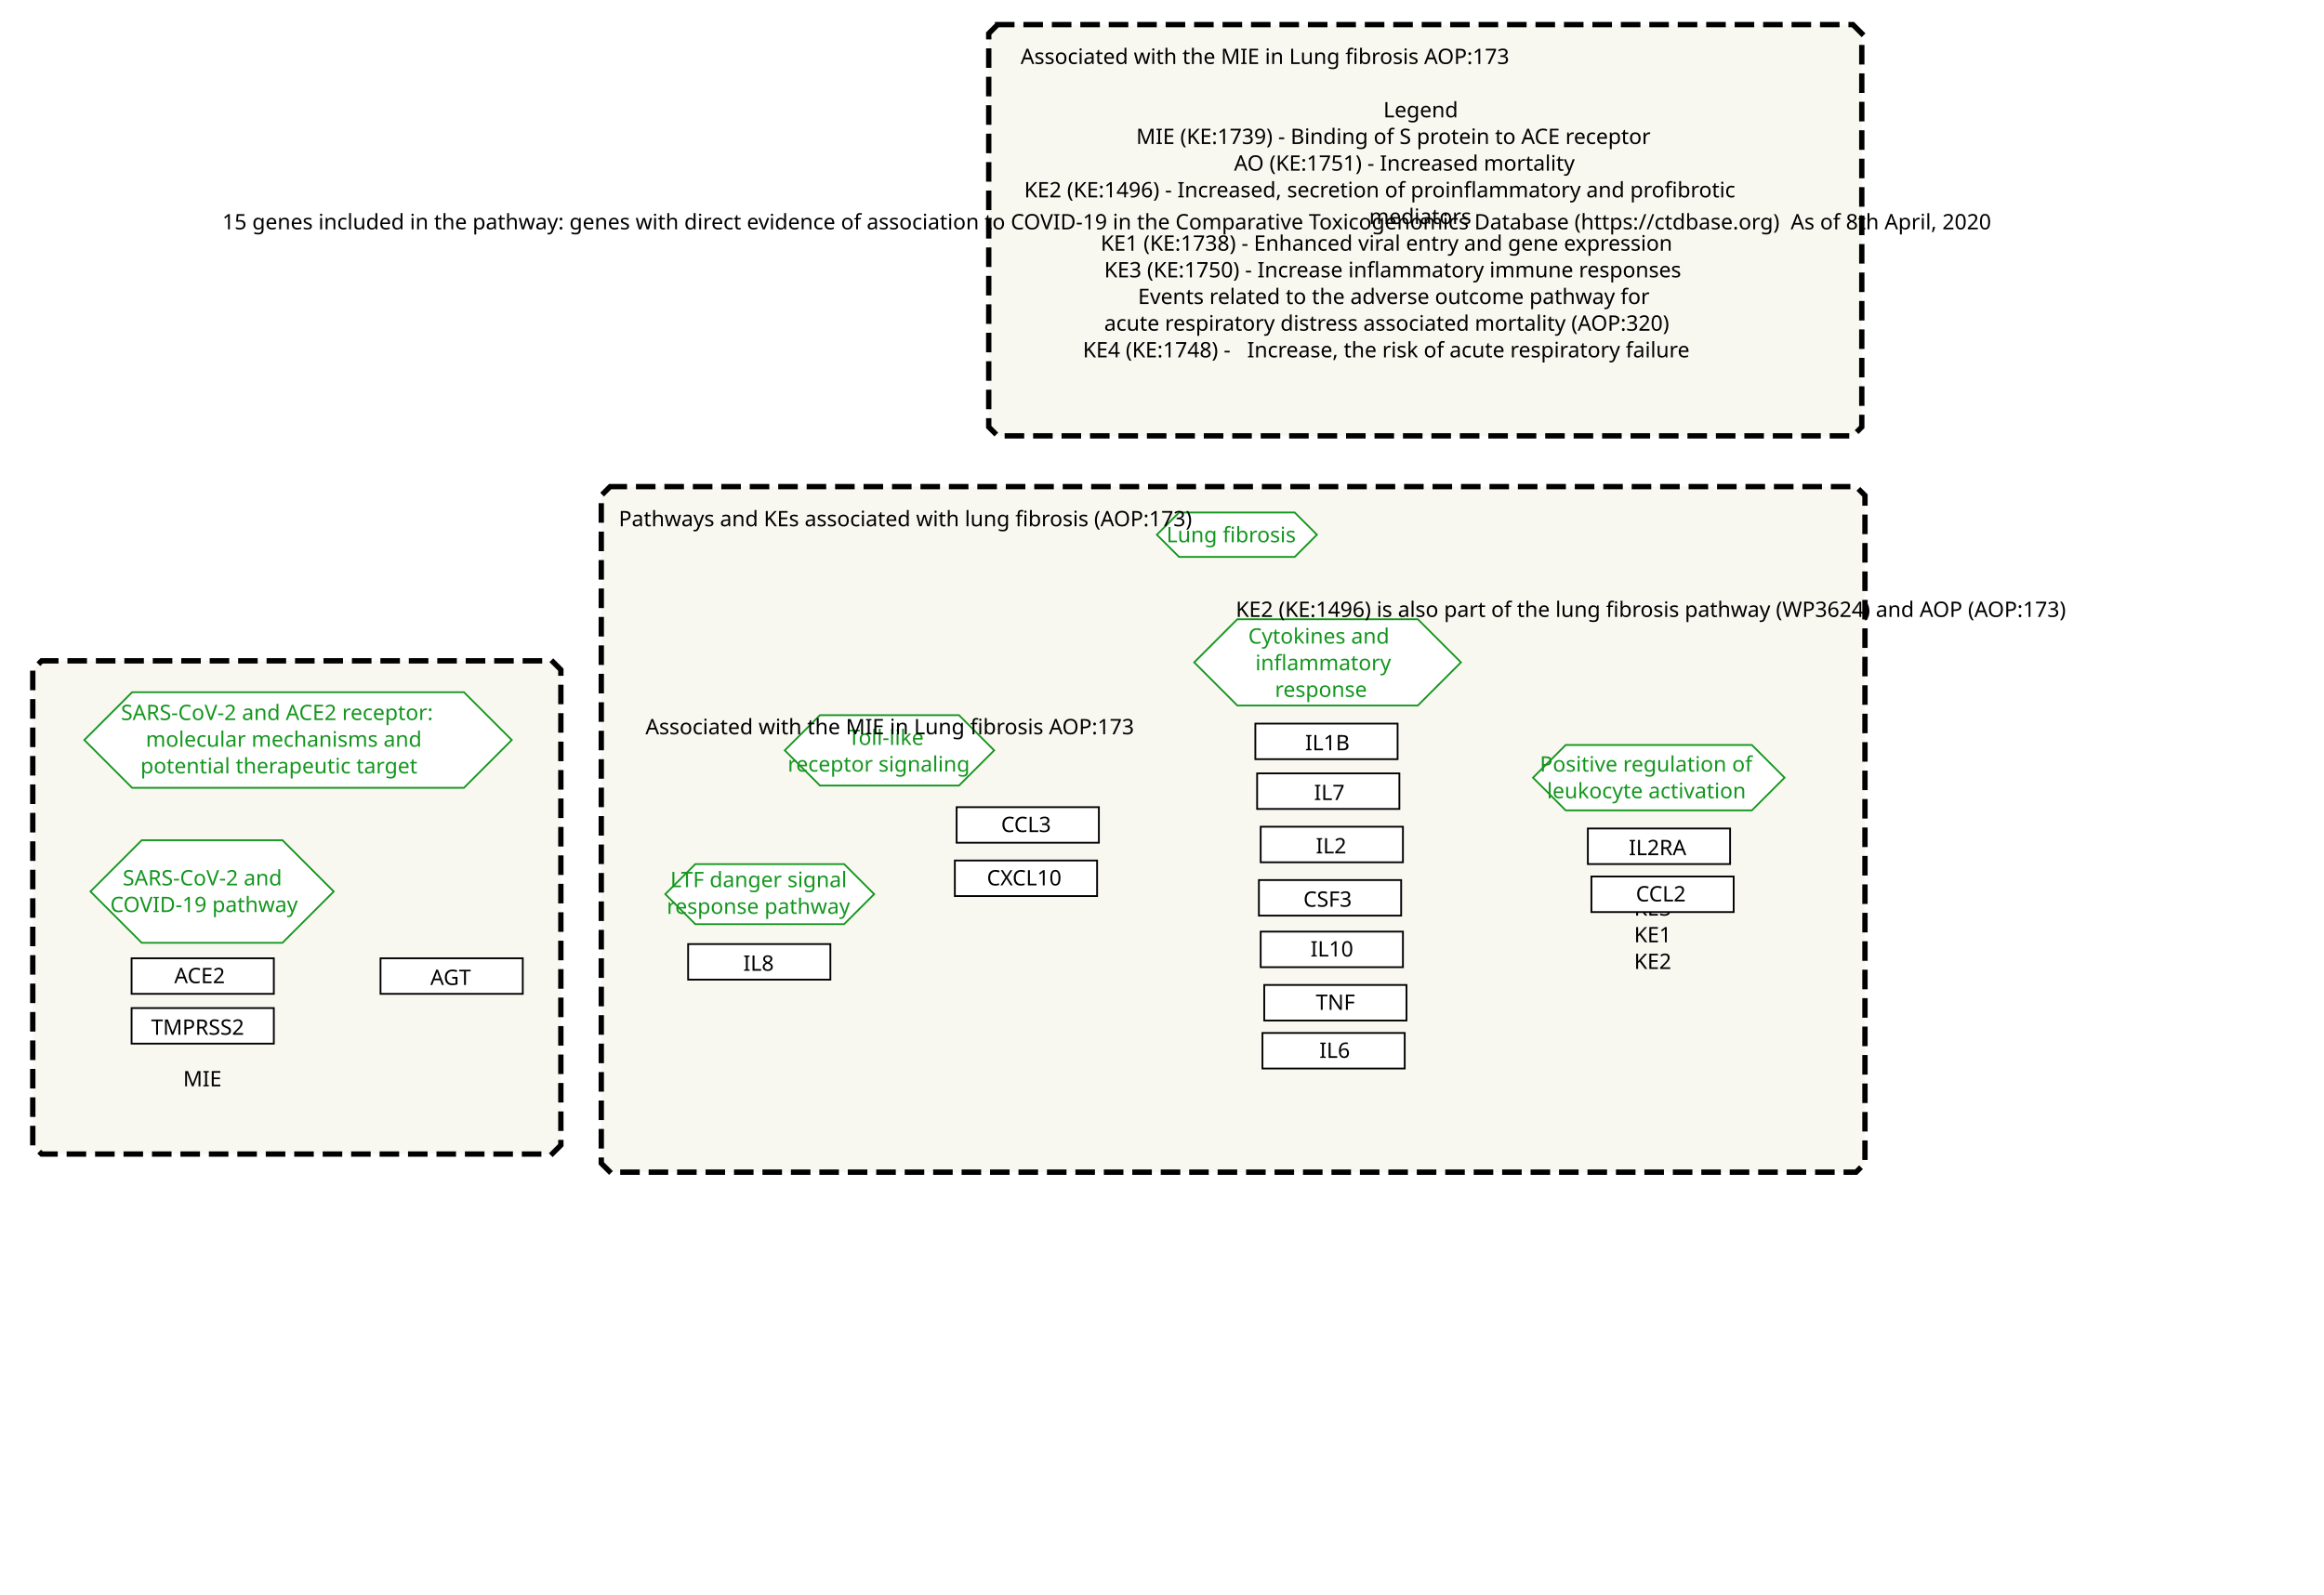
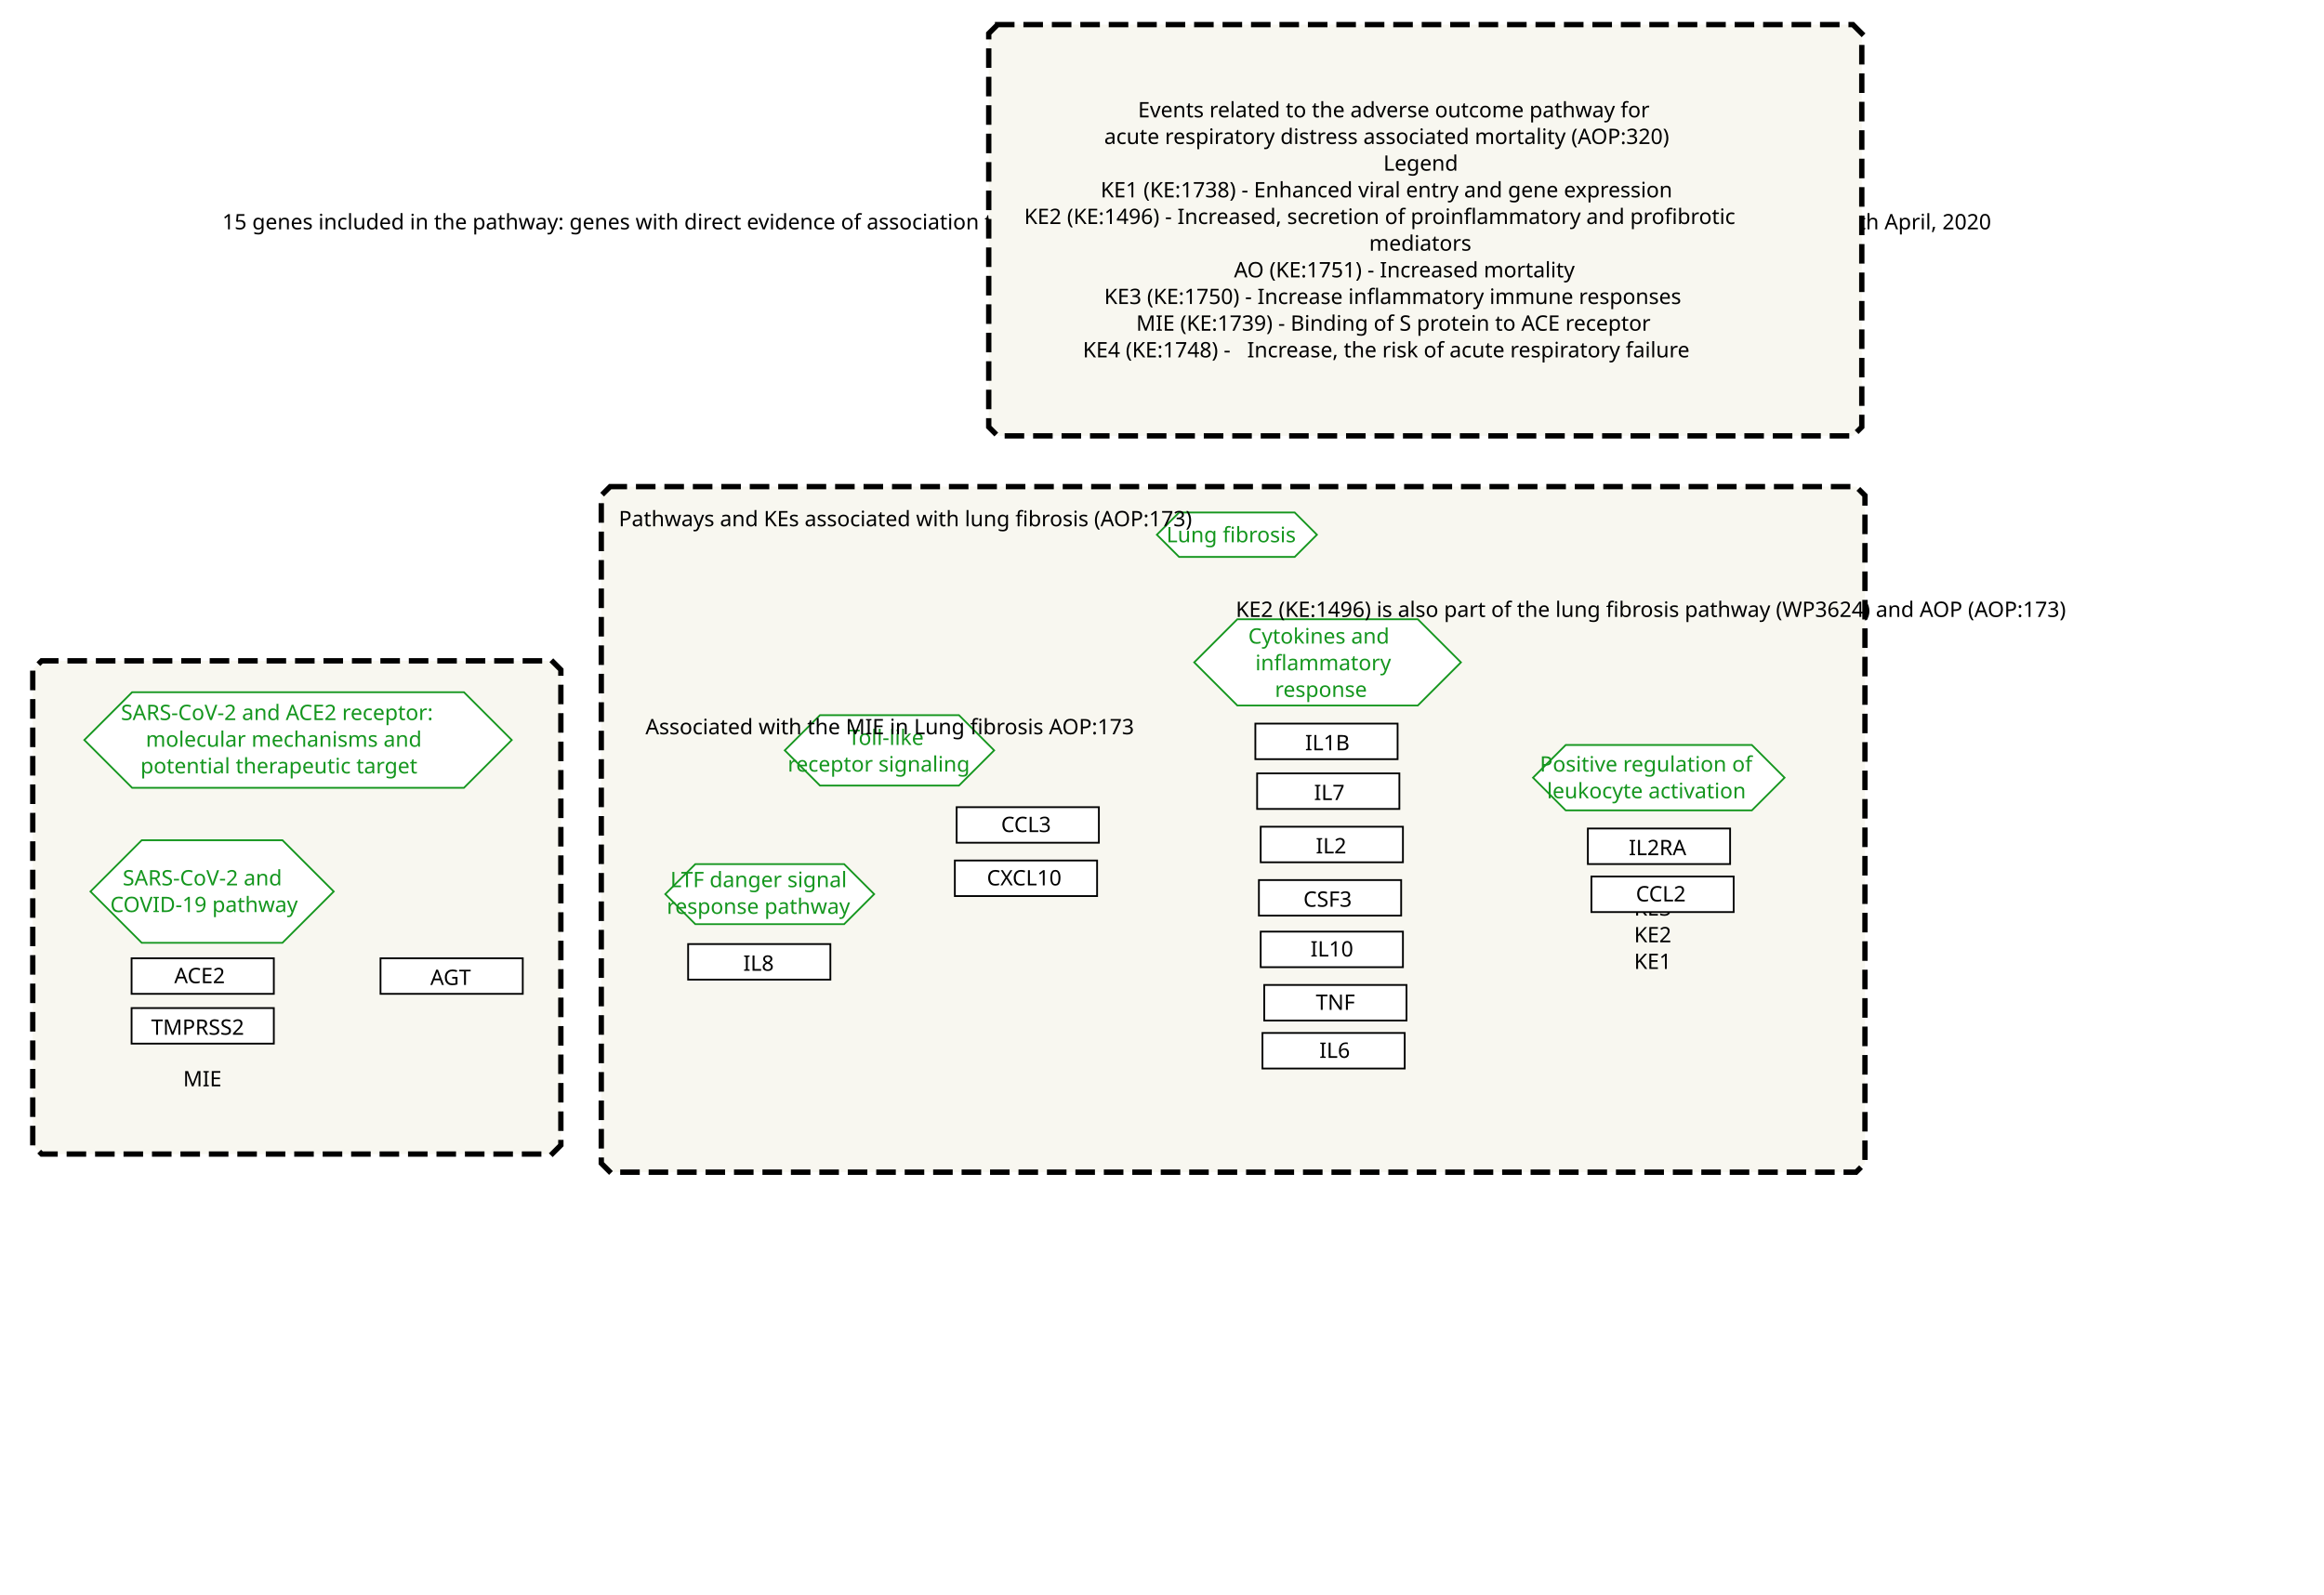
<svg xmlns="http://www.w3.org/2000/svg" fill-opacity="1" color-rendering="auto" color-interpolation="auto" text-rendering="auto" stroke="black" stroke-linecap="square" stroke-miterlimit="10" shape-rendering="auto" stroke-opacity="1" fill="black" stroke-dasharray="none" font-weight="normal" stroke-width="1" viewBox="0 0 1307 897" font-family="'Dialog'" font-style="normal" stroke-linejoin="miter" font-size="12px" stroke-dashoffset="0" image-rendering="auto">
  <defs id="genericDefs" />
  <g />
  <defs id="genericDefs" />
  <g>
    <g fill="white" text-rendering="geometricPrecision" color-interpolation="linearRGB" color-rendering="optimizeQuality" stroke="white" image-rendering="optimizeQuality">
      <rect x="-1" width="1309" height="899" y="-1" stroke="none" />
      <path fill="none" d="M710.581 591.189 L669.155 591.189 L669.155 541.656 L573.213 541.656" stroke="black" />
      <path fill="black" d="M696.723 596.929 L710.581 591.189 L696.723 585.448 Z" stroke="none" />
      <path fill="none" d="M563.213 541.656 L467.272 541.656" stroke="black" />
      <path fill="black" d="M481.13 535.916 L467.272 541.656 L481.13 547.397 Z" stroke="none" />
      <rect x="563.213" width="10" height="10" y="536.656" transform="translate(568.2132,541.6563) rotate(180) translate(-568.2132,-541.6563)" stroke="none" />
      <rect x="563.213" y="536.656" transform="translate(568.2132,541.6563) rotate(180) translate(-568.2132,-541.6563)" fill="none" width="10" height="10" stroke="black" />
    </g>
    <g font-size="10px" text-rendering="geometricPrecision" image-rendering="optimizeQuality" color-rendering="optimizeQuality" font-family="sans-serif" color-interpolation="linearRGB" font-weight="bold">
      <text x="565" xml:space="preserve" y="545" stroke="none">?</text>
      <path fill="none" d="M790.581 591.189 L828.155 591.189 L828.155 503.285 L856.713 503.285" />
      <path d="M804.439 585.448 L790.581 591.189 L804.439 596.929 Z" stroke="none" />
      <path fill="none" d="M866.713 503.285 L895.271 503.285" />
      <path d="M881.413 509.025 L895.271 503.285 L881.413 497.544 Z" stroke="none" />
    </g>
    <g fill="white" text-rendering="geometricPrecision" color-interpolation="linearRGB" color-rendering="optimizeQuality" stroke="white" image-rendering="optimizeQuality">
      <rect x="856.713" width="10" height="10" y="498.285" stroke="none" />
      <rect fill="none" x="856.713" width="10" height="10" y="498.285" stroke="black" />
    </g>
    <g font-size="10px" text-rendering="geometricPrecision" image-rendering="optimizeQuality" color-rendering="optimizeQuality" font-family="sans-serif" color-interpolation="linearRGB" font-weight="bold">
      <text x="858" xml:space="preserve" y="507" stroke="none">?</text>
      <path fill="none" d="M467.272 541.656 L511.622 541.656 L511.622 494.143 L519.621 494.143" />
      <path d="M481.13 535.916 L467.272 541.656 L481.13 547.397 Z" stroke="none" />
      <path fill="none" d="M529.621 494.143 L537.621 494.143" />
      <path d="M523.763 499.883 L537.621 494.143 L523.763 488.402 Z" stroke="none" />
    </g>
    <g fill="white" text-rendering="geometricPrecision" color-interpolation="linearRGB" color-rendering="optimizeQuality" stroke="white" image-rendering="optimizeQuality">
      <rect x="519.621" width="10" height="10" y="489.143" stroke="none" />
      <rect fill="none" x="519.621" width="10" height="10" y="489.143" stroke="black" />
    </g>
    <g font-size="10px" text-rendering="geometricPrecision" image-rendering="optimizeQuality" color-rendering="optimizeQuality" font-family="sans-serif" color-interpolation="linearRGB" font-weight="bold">
      <text x="521" xml:space="preserve" y="498" stroke="none">?</text>
      <path fill="none" d="M467.272 541.656 L511.155 541.656 L511.155 464.23 L519.713 464.23" />
      <path d="M481.13 535.916 L467.272 541.656 L481.13 547.397 Z" stroke="none" />
      <path fill="none" d="M529.713 464.23 L538.271 464.23" />
      <path d="M524.413 469.971 L538.271 464.23 L524.413 458.49 Z" stroke="none" />
    </g>
    <g fill="white" text-rendering="geometricPrecision" color-interpolation="linearRGB" color-rendering="optimizeQuality" stroke="white" image-rendering="optimizeQuality">
      <rect x="519.713" width="10" height="10" y="459.23" stroke="none" />
      <rect fill="none" x="519.713" width="10" height="10" y="459.23" stroke="black" />
    </g>
    <g font-size="10px" text-rendering="geometricPrecision" image-rendering="optimizeQuality" color-rendering="optimizeQuality" font-family="sans-serif" color-interpolation="linearRGB" font-weight="bold">
      <text x="521" xml:space="preserve" y="468" stroke="none">?</text>
      <path fill="none" d="M789.26 475.793 L836.26 476.167" />
      <path d="M803.163 470.163 L789.26 475.793 L803.072 481.644 Z" stroke="none" />
      <path fill="none" d="M846.26 476.247 L893.26 476.62" />
      <path d="M879.356 482.25 L893.26 476.62 L879.448 470.77 Z" stroke="none" />
    </g>
    <g transform="translate(841.2599,476.2069) rotate(0.4557) translate(-841.2599,-476.2069)" fill="white" text-rendering="geometricPrecision" color-rendering="optimizeQuality" image-rendering="optimizeQuality" color-interpolation="linearRGB" stroke="white">
      <rect x="836.26" width="10" height="10" y="471.207" stroke="none" />
      <rect fill="none" x="836.26" width="10" height="10" y="471.207" stroke="black" />
    </g>
    <g font-size="10px" text-rendering="geometricPrecision" image-rendering="optimizeQuality" color-rendering="optimizeQuality" font-family="sans-serif" color-interpolation="linearRGB" font-weight="bold">
      <text x="838" xml:space="preserve" y="480" stroke="none">?</text>
    </g>
    <g fill="rgb(248,247,240)" text-rendering="geometricPrecision" color-interpolation="linearRGB" color-rendering="optimizeQuality" stroke="rgb(248,247,240)" image-rendering="optimizeQuality">
      <path d="M343.155 273.69 L1043.845 273.69 L1048.845 278.69 L1048.845 654.304 L1043.845 659.304 L343.155 659.304 L338.155 654.304 L338.155 278.69 Z" stroke="none" fill-rule="evenodd" />
    </g>
    <g text-rendering="geometricPrecision" stroke-dasharray="8,8" stroke-width="3" color-interpolation="linearRGB" color-rendering="optimizeQuality" image-rendering="optimizeQuality">
      <path fill="none" d="M343.155 273.69 L1043.845 273.69 L1048.845 278.69 L1048.845 654.304 L1043.845 659.304 L343.155 659.304 L338.155 654.304 L338.155 278.69 Z" fill-rule="evenodd" />
      <text x="919" y="515" font-family="sans-serif" stroke-dasharray="none" stroke="none" stroke-width="1" xml:space="preserve">KE3</text>
-       <text x="919" y="530" font-family="sans-serif" stroke-dasharray="none" stroke="none" stroke-width="1" xml:space="preserve">KE1</text>
-       <text x="919" y="545" font-family="sans-serif" stroke-dasharray="none" stroke="none" stroke-width="1" xml:space="preserve">KE2</text>
+       <text x="919" y="530" font-family="sans-serif" stroke-dasharray="none" stroke="none" stroke-width="1" xml:space="preserve">KE2</text>
+       <text x="919" y="545" font-family="sans-serif" stroke-dasharray="none" stroke="none" stroke-width="1" xml:space="preserve">KE1</text>
    </g>
    <g fill="white" text-rendering="geometricPrecision" color-interpolation="linearRGB" color-rendering="optimizeQuality" stroke="white" image-rendering="optimizeQuality">
      <rect x="538" width="80" height="20" y="454" stroke="none" />
      <rect fill="none" x="538" width="80" height="20" y="454" stroke="black" />
      <text fill="black" x="563" xml:space="preserve" y="468" font-family="sans-serif" stroke="none">CCL3</text>
      <path d="M862.155 437.416 L880.543 419.028 L985.233 419.028 L1003.621 437.416 L985.233 455.804 L880.543 455.804 Z" stroke="none" fill-rule="evenodd" />
      <path fill="none" d="M862.155 437.416 L880.543 419.028 L985.233 419.028 L1003.621 437.416 L985.233 455.804 L880.543 455.804 Z" fill-rule="evenodd" stroke="rgb(20,150,30)" />
      <text fill="rgb(20,150,30)" x="866" xml:space="preserve" y="434" font-family="sans-serif" stroke="none">Positive regulation of</text>
      <text fill="rgb(20,150,30)" x="870" xml:space="preserve" y="449" font-family="sans-serif" stroke="none">leukocyte activation</text>
      <path d="M441.351 422.053 L461.144 402.26 L539.314 402.26 L559.106 422.053 L539.314 441.845 L461.144 441.845 Z" stroke="none" fill-rule="evenodd" />
      <path fill="none" d="M441.351 422.053 L461.144 402.26 L539.314 402.26 L559.106 422.053 L539.314 441.845 L461.144 441.845 Z" fill-rule="evenodd" stroke="rgb(20,150,30)" />
      <text fill="rgb(20,150,30)" x="477" xml:space="preserve" y="419" font-family="sans-serif" stroke="none">Toll-like</text>
      <text fill="rgb(20,150,30)" x="443" xml:space="preserve" y="434" font-family="sans-serif" stroke="none">receptor signaling</text>
      <rect x="711" width="80" height="20" y="554" stroke="none" />
      <rect fill="none" x="711" width="80" height="20" y="554" stroke="black" />
      <text fill="black" x="740" xml:space="preserve" y="568" font-family="sans-serif" stroke="none">TNF</text>
      <path d="M671.621 372.554 L695.871 348.304 L797.371 348.304 L821.621 372.554 L797.371 396.804 L695.871 396.804 Z" stroke="none" fill-rule="evenodd" />
      <path fill="none" d="M671.621 372.554 L695.871 348.304 L797.371 348.304 L821.621 372.554 L797.371 396.804 L695.871 396.804 Z" fill-rule="evenodd" stroke="rgb(20,150,30)" />
      <text fill="rgb(20,150,30)" x="702" xml:space="preserve" y="362" font-family="sans-serif" stroke="none">Cytokines and</text>
      <text fill="rgb(20,150,30)" x="706" xml:space="preserve" y="377" font-family="sans-serif" stroke="none">inflammatory</text>
      <text fill="rgb(20,150,30)" x="717" xml:space="preserve" y="392" font-family="sans-serif" stroke="none">response</text>
      <rect x="709" width="80" height="20" y="465" stroke="none" />
      <rect fill="none" x="709" width="80" height="20" y="465" stroke="black" />
      <text fill="black" x="740" xml:space="preserve" y="480" font-family="sans-serif" stroke="none">IL2</text>
      <rect x="708" width="80" height="20" y="495" stroke="none" />
      <rect fill="none" x="708" width="80" height="20" y="495" stroke="black" />
      <text fill="black" x="733" xml:space="preserve" y="510" font-family="sans-serif" stroke="none">CSF3</text>
      <rect x="387" width="80" height="20" y="531" stroke="none" />
      <rect fill="none" x="387" width="80" height="20" y="531" stroke="black" />
      <text fill="black" x="418" xml:space="preserve" y="546" font-family="sans-serif" stroke="none">IL8</text>
      <rect x="537" width="80" height="20" y="484" stroke="none" />
      <rect fill="none" x="537" width="80" height="20" y="484" stroke="black" />
      <text fill="black" x="555" xml:space="preserve" y="498" font-family="sans-serif" stroke="none">CXCL10</text>
      <rect x="710" width="80" height="20" y="581" stroke="none" />
      <rect fill="none" x="710" width="80" height="20" y="581" stroke="black" />
      <text fill="black" x="742" xml:space="preserve" y="595" font-family="sans-serif" stroke="none">IL6</text>
      <rect x="707" width="80" height="20" y="435" stroke="none" />
      <rect fill="none" x="707" width="80" height="20" y="435" stroke="black" />
      <text fill="black" x="739" xml:space="preserve" y="450" font-family="sans-serif" stroke="none">IL7</text>
      <rect x="706" width="80" height="20" y="407" stroke="none" />
      <rect fill="none" x="706" width="80" height="20" y="407" stroke="black" />
      <text fill="black" x="734" xml:space="preserve" y="422" font-family="sans-serif" stroke="none">IL1B</text>
      <rect x="895" width="80" height="20" y="493" stroke="none" />
      <rect fill="none" x="895" width="80" height="20" y="493" stroke="black" />
      <text fill="black" x="920" xml:space="preserve" y="507" font-family="sans-serif" stroke="none">CCL2</text>
      <rect x="709" width="80" height="20" y="524" stroke="none" />
      <rect fill="none" x="709" width="80" height="20" y="524" stroke="black" />
      <text fill="black" x="737" xml:space="preserve" y="538" font-family="sans-serif" stroke="none">IL10</text>
      <rect x="893" width="80" height="20" y="466" stroke="none" />
      <rect fill="none" x="893" width="80" height="20" y="466" stroke="black" />
      <text fill="black" x="916" xml:space="preserve" y="481" font-family="sans-serif" stroke="none">IL2RA</text>
      <path d="M374.155 502.916 L391.043 486.028 L474.733 486.028 L491.622 502.916 L474.733 519.804 L391.043 519.804 Z" stroke="none" fill-rule="evenodd" />
      <path fill="none" d="M374.155 502.916 L391.043 486.028 L474.733 486.028 L491.622 502.916 L474.733 519.804 L391.043 519.804 Z" fill-rule="evenodd" stroke="rgb(20,150,30)" />
      <text fill="rgb(20,150,30)" x="377" xml:space="preserve" y="499" font-family="sans-serif" stroke="none">LTF danger signal</text>
      <text fill="rgb(20,150,30)" x="375" xml:space="preserve" y="514" font-family="sans-serif" stroke="none">response pathway</text>
      <path d="M650.621 300.755 L663.121 288.255 L728.121 288.255 L740.621 300.755 L728.121 313.255 L663.121 313.255 Z" stroke="none" fill-rule="evenodd" />
      <path fill="none" d="M650.621 300.755 L663.121 288.255 L728.121 288.255 L740.621 300.755 L728.121 313.255 L663.121 313.255 Z" fill-rule="evenodd" stroke="rgb(20,150,30)" />
      <text fill="rgb(20,150,30)" x="656" xml:space="preserve" y="305" font-family="sans-serif" stroke="none">Lung fibrosis</text>
      <path fill="none" d="M154.464 549.463 L179.671 549.54" stroke="black" />
      <path fill="none" d="M189.671 549.57 L214.879 549.647" stroke="black" />
      <path fill="none" d="M201.003 555.345 L214.879 549.647 L201.038 543.864" stroke="black" />
      <path fill="none" d="M179.671 549.54 L179.671 549.54" stroke="black" />
      <path fill="none" d="M189.671 549.57 L189.671 549.57" stroke="black" />
      <line y2="549.54" fill="none" x1="189.671" x2="179.671" stroke="black" y1="549.57" />
      <path fill="rgb(248,247,240)" d="M23.422 371.693 L310.423 371.693 L315.423 376.693 L315.423 644.099 L310.423 649.099 L23.422 649.099 L18.422 644.099 L18.422 376.693 Z" fill-rule="evenodd" stroke="none" />
    </g>
    <g text-rendering="geometricPrecision" stroke-dasharray="8,8" stroke-width="3" color-interpolation="linearRGB" color-rendering="optimizeQuality" image-rendering="optimizeQuality">
      <path fill="none" d="M23.422 371.693 L310.423 371.693 L315.423 376.693 L315.423 644.099 L310.423 649.099 L23.422 649.099 L18.422 644.099 L18.422 376.693 Z" fill-rule="evenodd" />
      <text x="103" y="611" font-family="sans-serif" stroke-dasharray="none" stroke="none" stroke-width="1" xml:space="preserve">MIE</text>
    </g>
    <g fill="white" text-rendering="geometricPrecision" color-interpolation="linearRGB" color-rendering="optimizeQuality" stroke="white" image-rendering="optimizeQuality">
      <rect x="74" width="80" height="20" y="567" stroke="none" />
      <rect fill="none" x="74" width="80" height="20" y="567" stroke="black" />
      <text fill="black" x="85" xml:space="preserve" y="582" font-family="sans-serif" stroke="none">TMPRSS2</text>
      <path d="M47.422 416.225 L74.296 389.351 L260.929 389.351 L287.803 416.225 L260.929 443.099 L74.296 443.099 Z" stroke="none" fill-rule="evenodd" />
      <path fill="none" d="M47.422 416.225 L74.296 389.351 L260.929 389.351 L287.803 416.225 L260.929 443.099 L74.296 443.099 Z" fill-rule="evenodd" stroke="rgb(20,150,30)" />
      <text fill="rgb(20,150,30)" x="68" xml:space="preserve" y="405" font-family="sans-serif" stroke="none">SARS-CoV-2 and ACE2 receptor:</text>
      <text fill="rgb(20,150,30)" x="82" xml:space="preserve" y="420" font-family="sans-serif" stroke="none">molecular mechanisms and</text>
      <text fill="rgb(20,150,30)" x="79" xml:space="preserve" y="435" font-family="sans-serif" stroke="none">potential therapeutic target</text>
+       <rect x="74" width="80" height="20" y="539" stroke="none" />
+       <rect fill="none" x="74" width="80" height="20" y="539" stroke="black" />
+       <text fill="black" x="98" xml:space="preserve" y="553" font-family="sans-serif" stroke="none">ACE2</text>
      <rect x="214" width="80" height="20" y="539" stroke="none" />
      <rect fill="none" x="214" width="80" height="20" y="539" stroke="black" />
      <text fill="black" x="242" xml:space="preserve" y="554" font-family="sans-serif" stroke="none">AGT</text>
      <path d="M50.87 501.44 L79.719 472.591 L158.843 472.591 L187.692 501.44 L158.843 530.289 L79.719 530.289 Z" stroke="none" fill-rule="evenodd" />
      <path fill="none" d="M50.87 501.44 L79.719 472.591 L158.843 472.591 L187.692 501.44 L158.843 530.289 L79.719 530.289 Z" fill-rule="evenodd" stroke="rgb(20,150,30)" />
      <text fill="rgb(20,150,30)" x="69" xml:space="preserve" y="498" font-family="sans-serif" stroke="none">SARS-CoV-2 and</text>
      <text fill="rgb(20,150,30)" x="62" xml:space="preserve" y="513" font-family="sans-serif" stroke="none">COVID-19 pathway</text>
-       <rect x="74" width="80" height="20" y="539" stroke="none" />
-       <rect fill="none" x="74" width="80" height="20" y="539" stroke="black" />
-       <text fill="black" x="98" xml:space="preserve" y="553" font-family="sans-serif" stroke="none">ACE2</text>
+       <text fill="black" x="574" xml:space="preserve" y="36" stroke="none">Associated with the MIE in Lung fibrosis AOP:173
+ 
+ </text>
+       <text fill="black" x="363" xml:space="preserve" y="413" stroke="none">Associated with the MIE in Lung fibrosis AOP:173
+ 
+ </text>
+       <text fill="black" x="125" xml:space="preserve" y="129" stroke="none">15 genes included in the pathway: genes with direct evidence of association to COVID-19 in the Comparative Toxicogenomics Database (https://ctdbase.org)
+ 
+ As of 8th April, 2020</text>
+       <text fill="black" x="348" xml:space="preserve" y="296" stroke="none">Pathways and KEs associated with lung fibrosis (AOP:173)
+ 
+ </text>
      <path fill="rgb(248,247,240)" d="M561.056 13.844 L1042.056 13.844 L1047.056 18.844 L1047.056 240.155 L1042.056 245.155 L561.056 245.155 L556.056 240.155 L556.056 18.844 Z" fill-rule="evenodd" stroke="none" />
    </g>
    <g text-rendering="geometricPrecision" stroke-dasharray="8,8" stroke-width="3" color-interpolation="linearRGB" color-rendering="optimizeQuality" image-rendering="optimizeQuality">
      <path fill="none" d="M561.056 13.844 L1042.056 13.844 L1047.056 18.844 L1047.056 240.155 L1042.056 245.155 L561.056 245.155 L556.056 240.155 L556.056 18.844 Z" fill-rule="evenodd" />
-       <text x="778" y="66" font-family="sans-serif" stroke-dasharray="none" stroke="none" stroke-width="1" xml:space="preserve">Legend</text>
-       <text x="639" y="81" font-family="sans-serif" stroke-dasharray="none" stroke="none" stroke-width="1" xml:space="preserve">MIE (KE:1739) - Binding of S protein to ACE receptor</text>
-       <text x="694" y="96" font-family="sans-serif" stroke-dasharray="none" stroke="none" stroke-width="1" xml:space="preserve">AO (KE:1751) - Increased mortality</text>
-       <text x="576" y="111" font-family="sans-serif" stroke-dasharray="none" stroke="none" stroke-width="1" xml:space="preserve">KE2 (KE:1496) - Increased, secretion of proinflammatory and profibrotic </text>
-       <text x="770" y="126" font-family="sans-serif" stroke-dasharray="none" stroke="none" stroke-width="1" xml:space="preserve">mediators</text>
-       <text x="619" y="141" font-family="sans-serif" stroke-dasharray="none" stroke="none" stroke-width="1" xml:space="preserve">KE1 (KE:1738) - Enhanced viral entry and gene expression</text>
-       <text x="621" y="156" font-family="sans-serif" stroke-dasharray="none" stroke="none" stroke-width="1" xml:space="preserve">KE3 (KE:1750) - Increase inflammatory immune responses</text>
-       <text x="640" y="171" font-family="sans-serif" stroke-dasharray="none" stroke="none" stroke-width="1" xml:space="preserve">Events related to the adverse outcome pathway for</text>
-       <text x="621" y="186" font-family="sans-serif" stroke-dasharray="none" stroke="none" stroke-width="1" xml:space="preserve">acute respiratory distress associated mortality (AOP:320)</text>
+       <text x="640" y="66" font-family="sans-serif" stroke-dasharray="none" stroke="none" stroke-width="1" xml:space="preserve">Events related to the adverse outcome pathway for</text>
+       <text x="621" y="81" font-family="sans-serif" stroke-dasharray="none" stroke="none" stroke-width="1" xml:space="preserve">acute respiratory distress associated mortality (AOP:320)</text>
+       <text x="778" y="96" font-family="sans-serif" stroke-dasharray="none" stroke="none" stroke-width="1" xml:space="preserve">Legend</text>
+       <text x="619" y="111" font-family="sans-serif" stroke-dasharray="none" stroke="none" stroke-width="1" xml:space="preserve">KE1 (KE:1738) - Enhanced viral entry and gene expression</text>
+       <text x="576" y="126" font-family="sans-serif" stroke-dasharray="none" stroke="none" stroke-width="1" xml:space="preserve">KE2 (KE:1496) - Increased, secretion of proinflammatory and profibrotic </text>
+       <text x="770" y="141" font-family="sans-serif" stroke-dasharray="none" stroke="none" stroke-width="1" xml:space="preserve">mediators</text>
+       <text x="694" y="156" font-family="sans-serif" stroke-dasharray="none" stroke="none" stroke-width="1" xml:space="preserve">AO (KE:1751) - Increased mortality</text>
+       <text x="621" y="171" font-family="sans-serif" stroke-dasharray="none" stroke="none" stroke-width="1" xml:space="preserve">KE3 (KE:1750) - Increase inflammatory immune responses</text>
+       <text x="639" y="186" font-family="sans-serif" stroke-dasharray="none" stroke="none" stroke-width="1" xml:space="preserve">MIE (KE:1739) - Binding of S protein to ACE receptor</text>
      <text x="609" y="201" font-family="sans-serif" stroke-dasharray="none" stroke="none" stroke-width="1" xml:space="preserve">KE4 (KE:1748) -  	Increase, the risk of acute respiratory failure</text>
-       <text x="574" xml:space="preserve" stroke-width="1" stroke-dasharray="none" y="36" stroke="none">Associated with the MIE in Lung fibrosis AOP:173
- 
- </text>
-       <text x="125" xml:space="preserve" stroke-width="1" stroke-dasharray="none" y="129" stroke="none">15 genes included in the pathway: genes with direct evidence of association to COVID-19 in the Comparative Toxicogenomics Database (https://ctdbase.org)
- 
- As of 8th April, 2020</text>
-       <text x="363" xml:space="preserve" stroke-width="1" stroke-dasharray="none" y="413" stroke="none">Associated with the MIE in Lung fibrosis AOP:173
- 
- </text>
-       <text x="348" xml:space="preserve" stroke-width="1" stroke-dasharray="none" y="296" stroke="none">Pathways and KEs associated with lung fibrosis (AOP:173)
- 
- </text>
      <text x="695" xml:space="preserve" stroke-width="1" stroke-dasharray="none" y="347" stroke="none">KE2 (KE:1496) is also part of the lung fibrosis pathway (WP3624) and AOP (AOP:173)

</text>
    </g>
  </g>
</svg>
